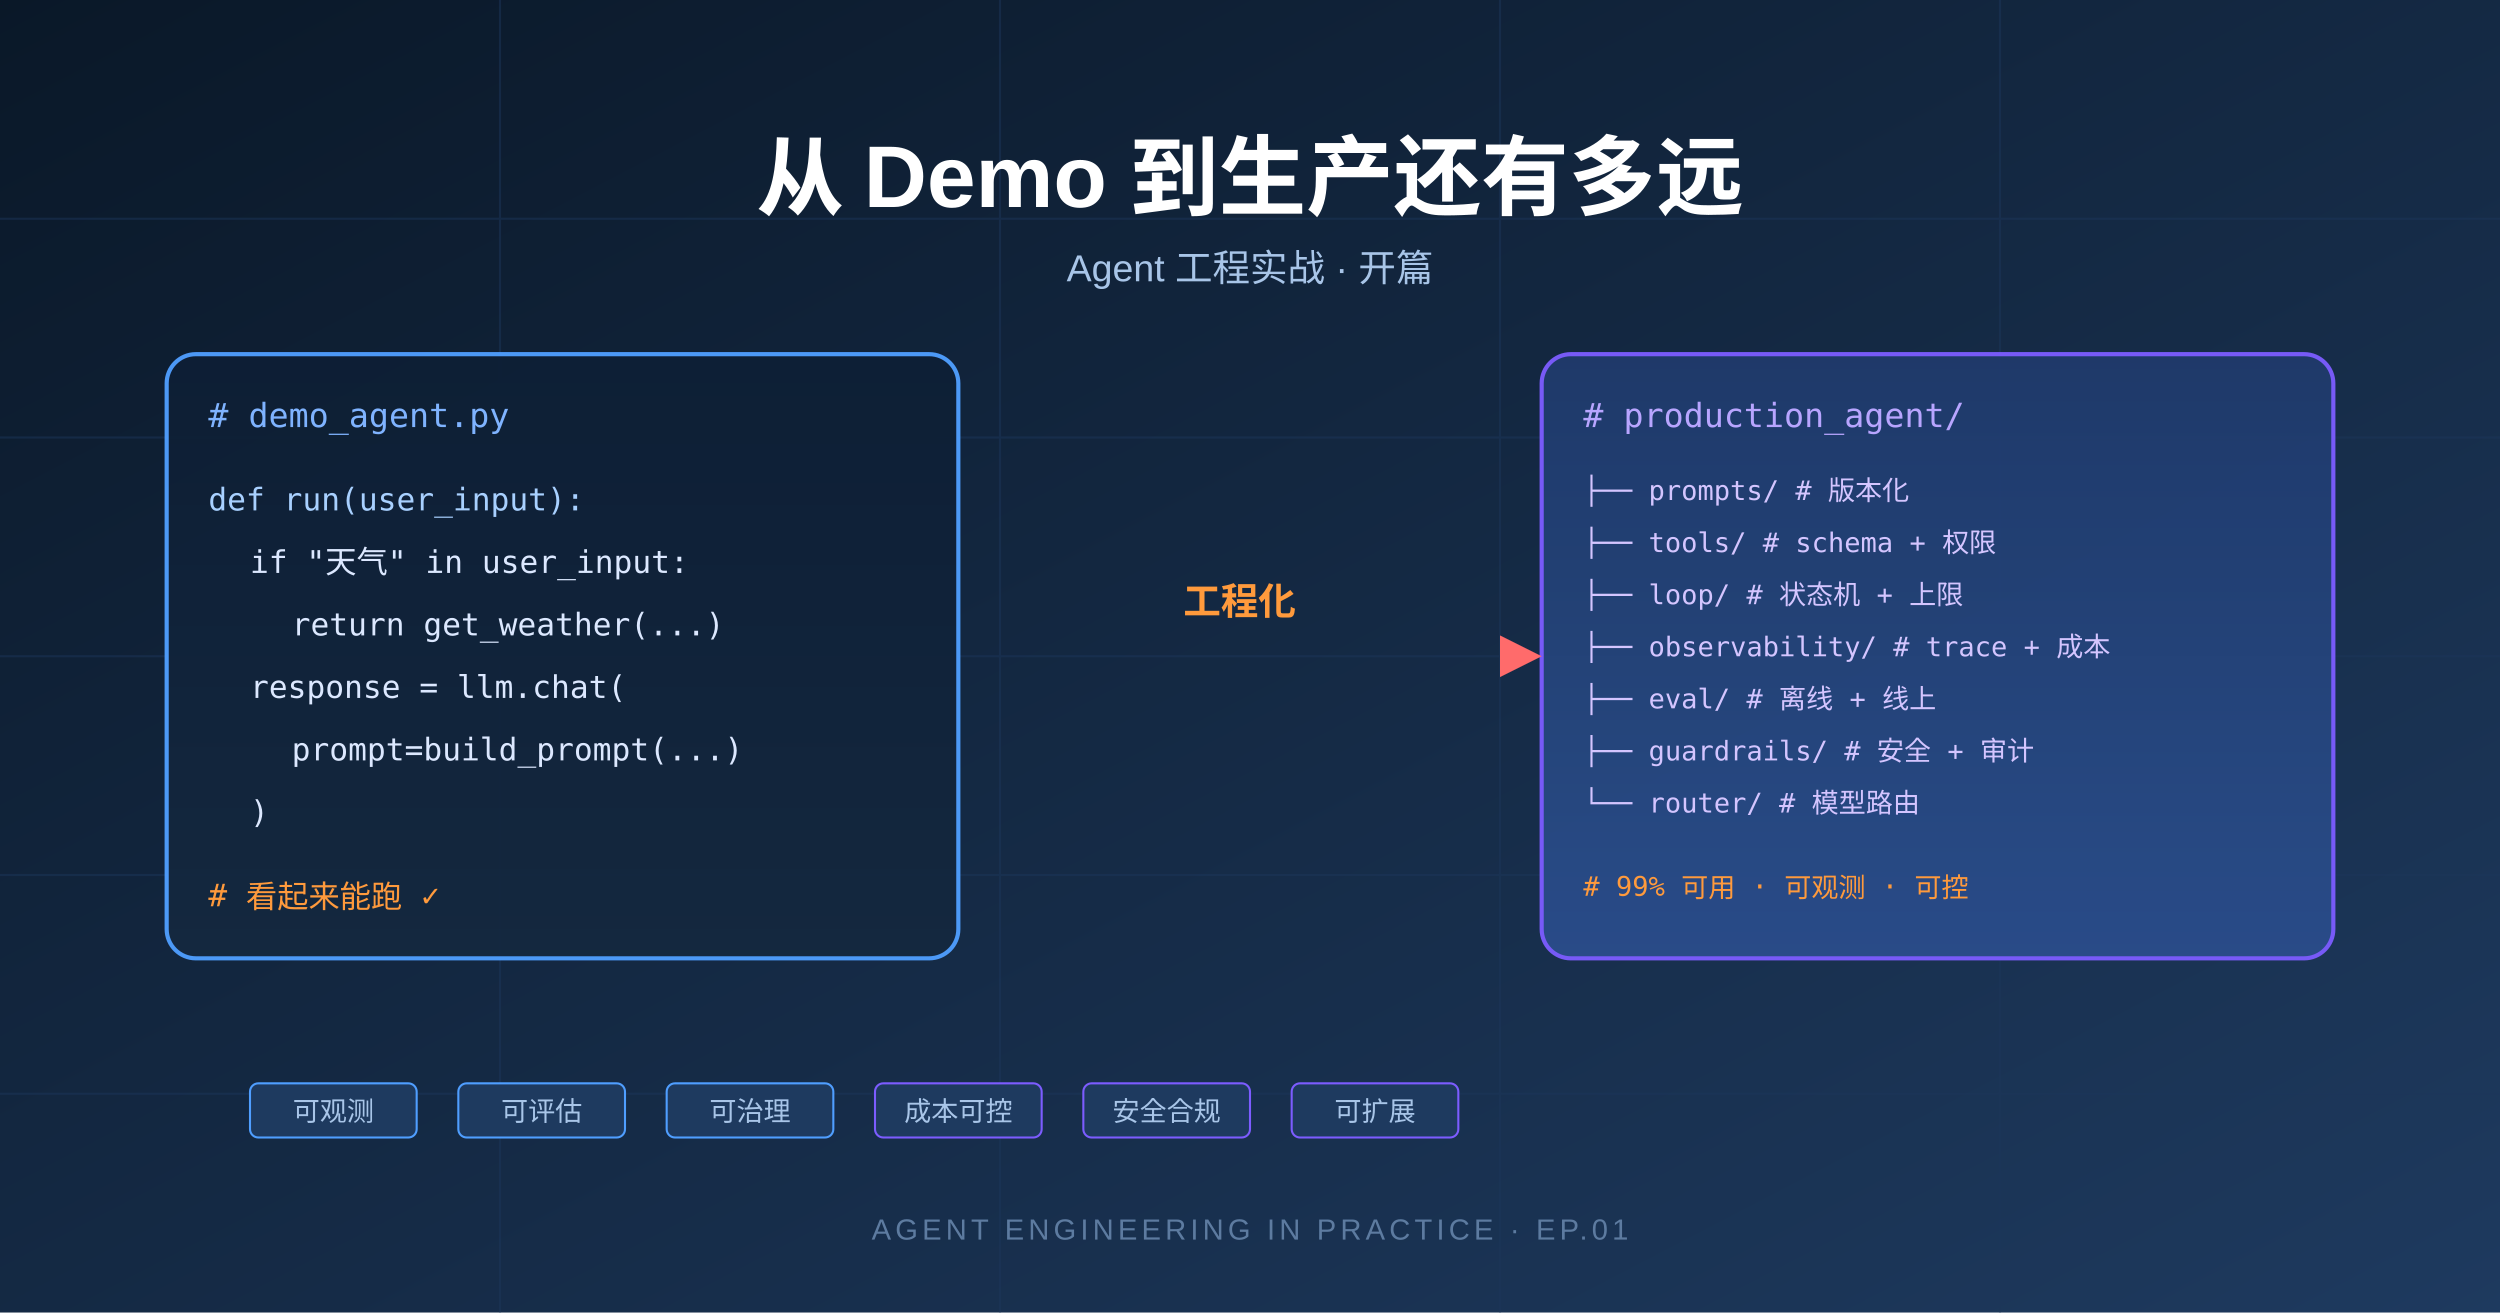
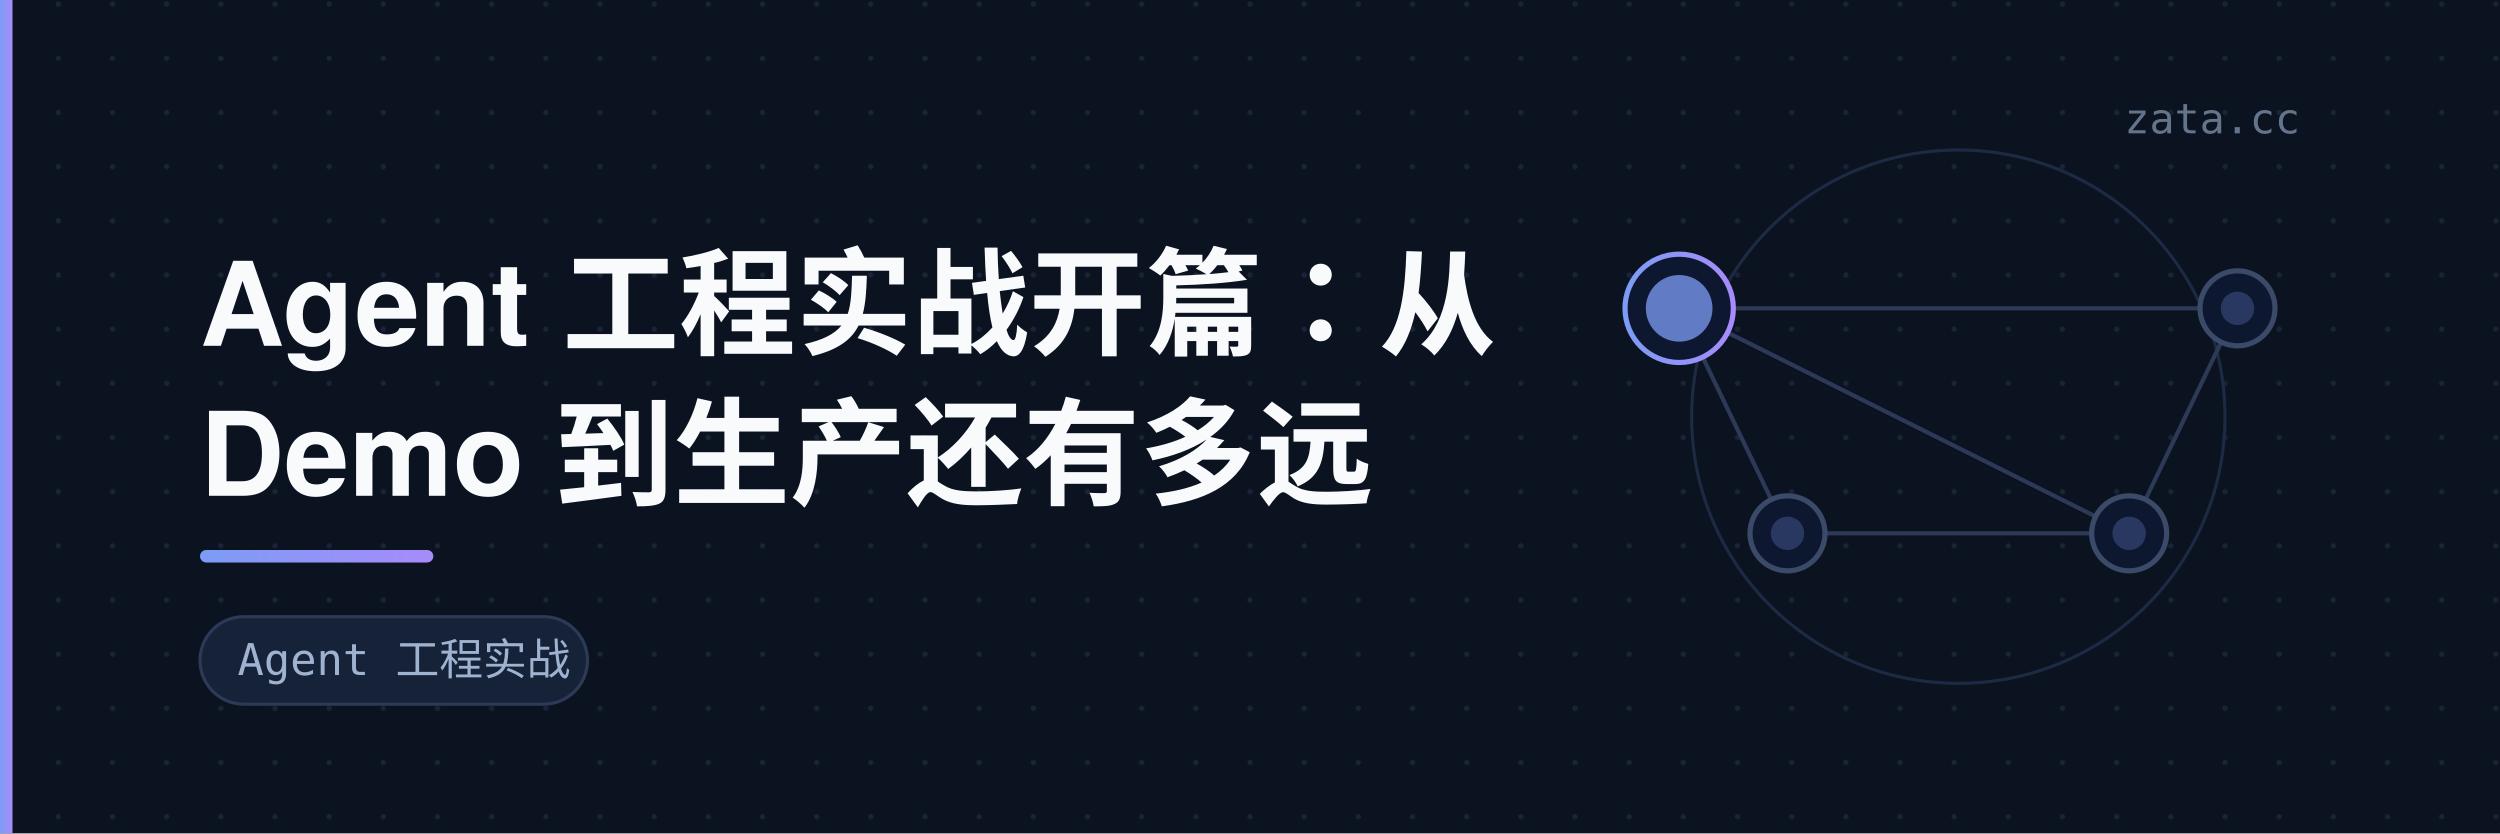
- <svg xmlns="http://www.w3.org/2000/svg" viewBox="0 0 1200 630" width="1200" height="630">
+ <svg xmlns="http://www.w3.org/2000/svg" width="1200" height="400" viewBox="0 0 1200 400" role="img" aria-label="Agent 工程实战开篇：从 Demo 到生产还有多远">
  <defs>
-     <linearGradient id="bg" x1="0%" y1="0%" x2="100%" y2="100%">
-       <stop offset="0%" stop-color="#0a1828" />
-       <stop offset="100%" stop-color="#1e3a5f" />
+     <linearGradient id="accent" x1="0%" y1="0%" x2="100%" y2="0%">
+       <stop offset="0%" stop-color="#7C9CF5" />
+       <stop offset="100%" stop-color="#A78BFA" />
    </linearGradient>
-     <linearGradient id="code" x1="0%" y1="0%" x2="0%" y2="100%">
-       <stop offset="0%" stop-color="#0d1e35" />
-       <stop offset="100%" stop-color="#14283f" />
-     </linearGradient>
-     <linearGradient id="prod" x1="0%" y1="0%" x2="0%" y2="100%">
-       <stop offset="0%" stop-color="#1f3a6b" />
-       <stop offset="100%" stop-color="#2a4d8a" />
-     </linearGradient>
-     <linearGradient id="arrow" x1="0%" y1="0%" x2="100%" y2="0%">
-       <stop offset="0%" stop-color="#ff9a3c" />
-       <stop offset="100%" stop-color="#ff6b6b" />
-     </linearGradient>
+     <pattern id="dots" width="26" height="26" patternUnits="userSpaceOnUse">
+       <circle cx="2" cy="2" r="1.3" fill="#26324a" />
+     </pattern>
  </defs>
-   <rect width="1200" height="630" fill="url(#bg)" />
-   <g stroke="#1c3559" stroke-width="1" opacity="0.5">
-     <line x1="0" y1="105" x2="1200" y2="105" />
-     <line x1="0" y1="210" x2="1200" y2="210" />
-     <line x1="0" y1="315" x2="1200" y2="315" />
-     <line x1="0" y1="420" x2="1200" y2="420" />
-     <line x1="0" y1="525" x2="1200" y2="525" />
-     <line x1="240" y1="0" x2="240" y2="630" />
-     <line x1="480" y1="0" x2="480" y2="630" />
-     <line x1="720" y1="0" x2="720" y2="630" />
-     <line x1="960" y1="0" x2="960" y2="630" />
-   </g>
-   <rect x="80" y="170" width="380" height="290" rx="14" fill="url(#code)" stroke="#4f9eff" stroke-width="2" opacity="0.95" />
-   <text x="100" y="205" fill="#7fb3ff" font-family="monospace" font-size="16"># demo_agent.py</text>
-   <text x="100" y="245" fill="#a8d0ff" font-family="monospace" font-size="15">def run(user_input):</text>
-   <text x="120" y="275" fill="#dce8ff" font-family="monospace" font-size="15">if "天气" in user_input:</text>
-   <text x="140" y="305" fill="#dce8ff" font-family="monospace" font-size="15">return get_weather(...)</text>
-   <text x="120" y="335" fill="#dce8ff" font-family="monospace" font-size="15">response = llm.chat(</text>
-   <text x="140" y="365" fill="#dce8ff" font-family="monospace" font-size="15">prompt=build_prompt(...)</text>
-   <text x="120" y="395" fill="#dce8ff" font-family="monospace" font-size="15">)</text>
-   <text x="100" y="435" fill="#ff9a3c" font-family="monospace" font-size="15"># 看起来能跑 ✓</text>
-   <rect x="740" y="170" width="380" height="290" rx="14" fill="url(#prod)" stroke="#7c5cff" stroke-width="2" opacity="0.95" />
-   <text x="760" y="205" fill="#b8a5ff" font-family="monospace" font-size="16"># production_agent/</text>
-   <text x="760" y="240" fill="#d4c5ff" font-family="monospace" font-size="13">├── prompts/        # 版本化</text>
-   <text x="760" y="265" fill="#d4c5ff" font-family="monospace" font-size="13">├── tools/          # schema + 权限</text>
-   <text x="760" y="290" fill="#d4c5ff" font-family="monospace" font-size="13">├── loop/           # 状态机 + 上限</text>
-   <text x="760" y="315" fill="#d4c5ff" font-family="monospace" font-size="13">├── observability/  # trace + 成本</text>
-   <text x="760" y="340" fill="#d4c5ff" font-family="monospace" font-size="13">├── eval/           # 离线 + 线上</text>
-   <text x="760" y="365" fill="#d4c5ff" font-family="monospace" font-size="13">├── guardrails/     # 安全 + 审计</text>
-   <text x="760" y="390" fill="#d4c5ff" font-family="monospace" font-size="13">└── router/         # 模型路由</text>
-   <text x="760" y="430" fill="#ff9a3c" font-family="monospace" font-size="13"># 99% 可用 · 可观测 · 可控</text>
-   <g>
-     <path d="M 470 315 L 720 315" stroke="url(#arrow)" stroke-width="4" fill="none" />
-     <polygon points="720,305 740,315 720,325" fill="#ff6b6b" />
-   </g>
-   <text x="595" y="295" text-anchor="middle" fill="#ff9a3c" font-family="Arial, sans-serif" font-size="18" font-weight="bold">工程化</text>
-   <text x="600" y="100" text-anchor="middle" fill="#fff" font-family="Arial, sans-serif" font-size="42" font-weight="bold">从 Demo 到生产还有多远</text>
-   <text x="600" y="135" text-anchor="middle" fill="#a8c5e8" font-family="Arial, sans-serif" font-size="18">Agent 工程实战 · 开篇</text>
-   <g font-family="Arial, sans-serif" font-size="13" fill="#a8c5e8">
-     <rect x="120" y="520" width="80" height="26" rx="4" fill="#1e3a5f" stroke="#4f9eff" />
-     <text x="160" y="538" text-anchor="middle">可观测</text>
-     <rect x="220" y="520" width="80" height="26" rx="4" fill="#1e3a5f" stroke="#4f9eff" />
-     <text x="260" y="538" text-anchor="middle">可评估</text>
-     <rect x="320" y="520" width="80" height="26" rx="4" fill="#1e3a5f" stroke="#4f9eff" />
-     <text x="360" y="538" text-anchor="middle">可治理</text>
-     <rect x="420" y="520" width="80" height="26" rx="4" fill="#1e3a5f" stroke="#7c5cff" />
-     <text x="460" y="538" text-anchor="middle">成本可控</text>
-     <rect x="520" y="520" width="80" height="26" rx="4" fill="#1e3a5f" stroke="#7c5cff" />
-     <text x="560" y="538" text-anchor="middle">安全合规</text>
-     <rect x="620" y="520" width="80" height="26" rx="4" fill="#1e3a5f" stroke="#7c5cff" />
-     <text x="660" y="538" text-anchor="middle">可扩展</text>
-   </g>
-   <text x="600" y="595" text-anchor="middle" fill="#5d7ba0" font-family="Arial, sans-serif" font-size="14" letter-spacing="2">AGENT ENGINEERING IN PRACTICE · EP.01</text>
+   <rect width="1200" height="400" fill="#0B1220" />
+   <rect width="1200" height="400" fill="url(#dots)" opacity="0.55" />
+   <rect x="0" y="0" width="6" height="400" fill="url(#accent)" />
+   <text x="1104" y="64" text-anchor="end" font-family="ui-monospace,'SF Mono',Menlo,monospace" font-size="20" fill="#64748B">zata.cc</text>
+   <circle cx="940" cy="200" r="128" fill="none" stroke="#1c2a44" stroke-width="1.5" />
+   <line x1="806" y1="148" x2="1074" y2="148" stroke="#2c3a58" stroke-width="2" />
+   <line x1="806" y1="148" x2="858" y2="256" stroke="#2c3a58" stroke-width="2" />
+   <line x1="1074" y1="148" x2="1022" y2="256" stroke="#2c3a58" stroke-width="2" />
+   <line x1="858" y1="256" x2="1022" y2="256" stroke="#2c3a58" stroke-width="2" />
+   <line x1="806" y1="148" x2="1022" y2="256" stroke="#2c3a58" stroke-width="2" />
+   <circle cx="806" cy="148" r="26" fill="#0e1730" stroke="url(#accent)" stroke-width="2.5" />
+   <circle cx="806" cy="148" r="16" fill="#7C9CF5" opacity="0.75" />
+   <circle cx="1074" cy="148" r="18" fill="#0e1730" stroke="#3b4a68" stroke-width="2.5" />
+   <circle cx="1074" cy="148" r="8" fill="#7C9CF5" opacity="0.25" />
+   <circle cx="858" cy="256" r="18" fill="#0e1730" stroke="#3b4a68" stroke-width="2.5" />
+   <circle cx="858" cy="256" r="8" fill="#7C9CF5" opacity="0.25" />
+   <circle cx="1022" cy="256" r="18" fill="#0e1730" stroke="#3b4a68" stroke-width="2.5" />
+   <circle cx="1022" cy="256" r="8" fill="#7C9CF5" opacity="0.25" />
+   <text x="96" y="166" font-family="'PingFang SC','Noto Sans SC','Helvetica Neue',sans-serif" font-size="56" font-weight="700" fill="#F8FAFC">Agent 工程实战开篇：从</text>
+   <text x="96" y="238" font-family="'PingFang SC','Noto Sans SC','Helvetica Neue',sans-serif" font-size="56" font-weight="700" fill="#F8FAFC">Demo 到生产还有多远</text>
+   <rect x="96" y="264" width="112" height="6" rx="3" fill="url(#accent)" />
+   <rect x="96" y="296" width="186" height="42" rx="21" fill="#152238" stroke="#2c3a58" stroke-width="1.5" />
+   <text x="114" y="324" font-family="ui-monospace,'SF Mono',Menlo,monospace" font-size="21" fill="#9FB3D1">Agent 工程实战</text>
</svg>
